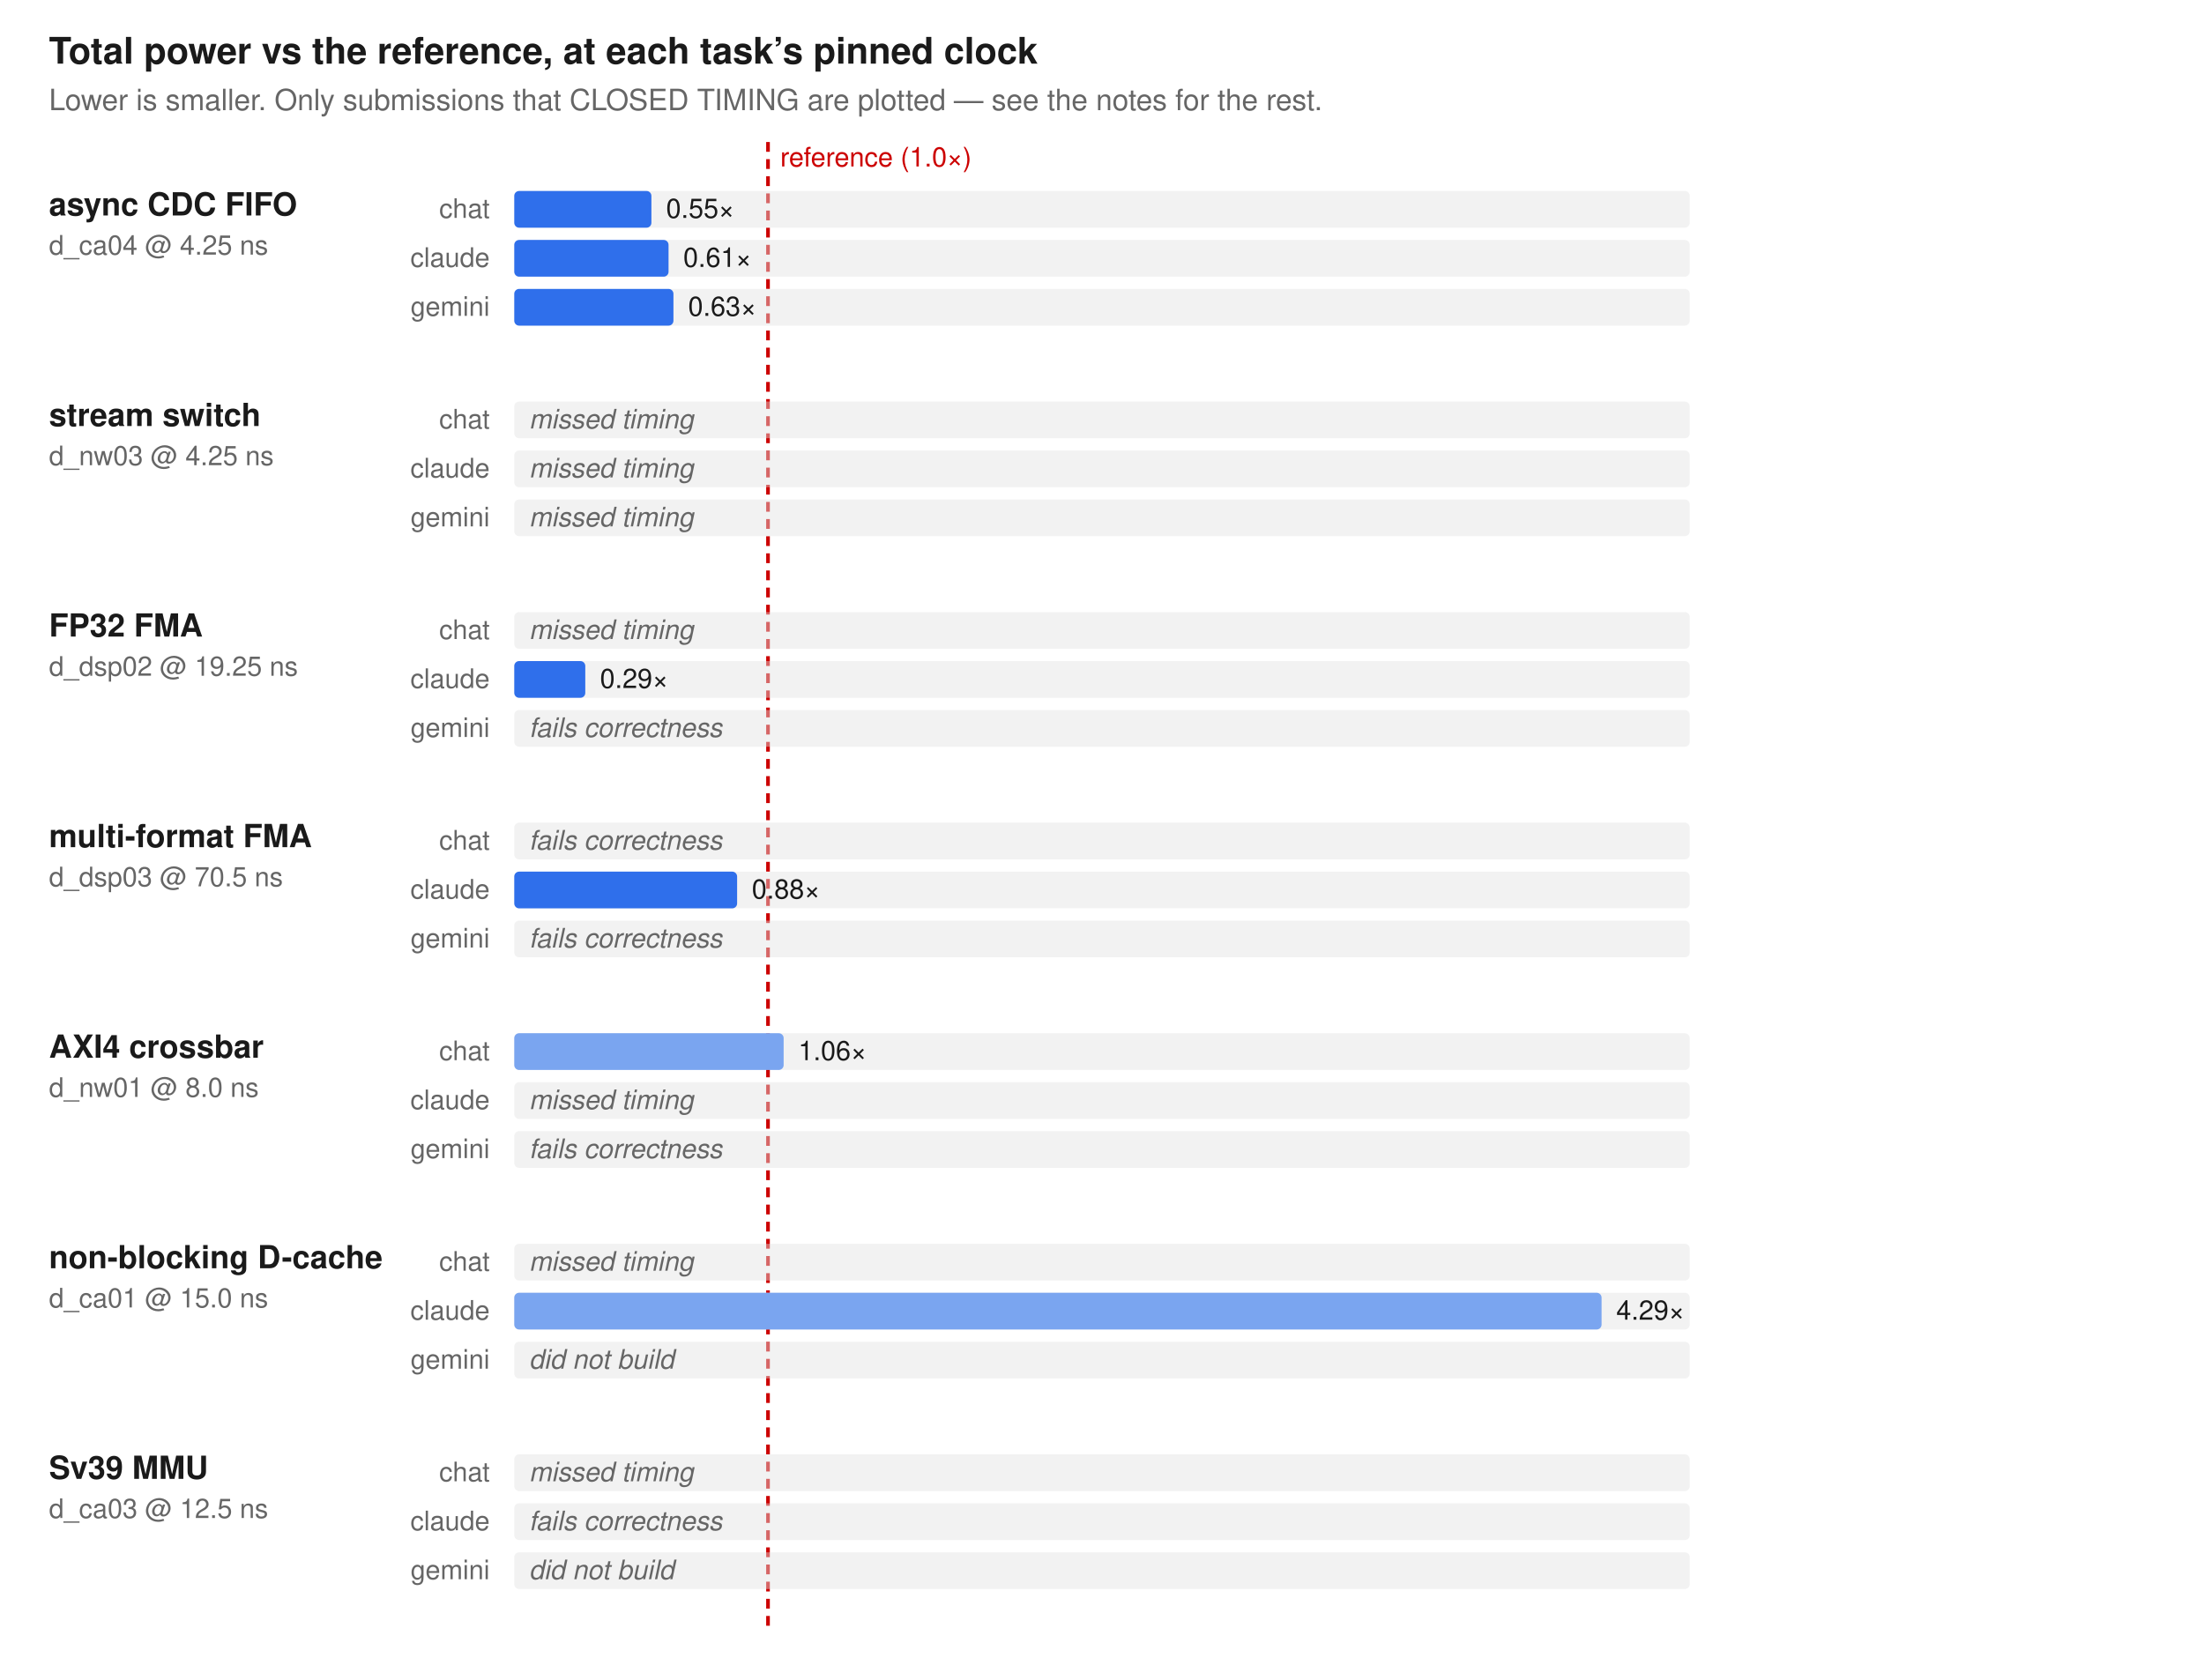
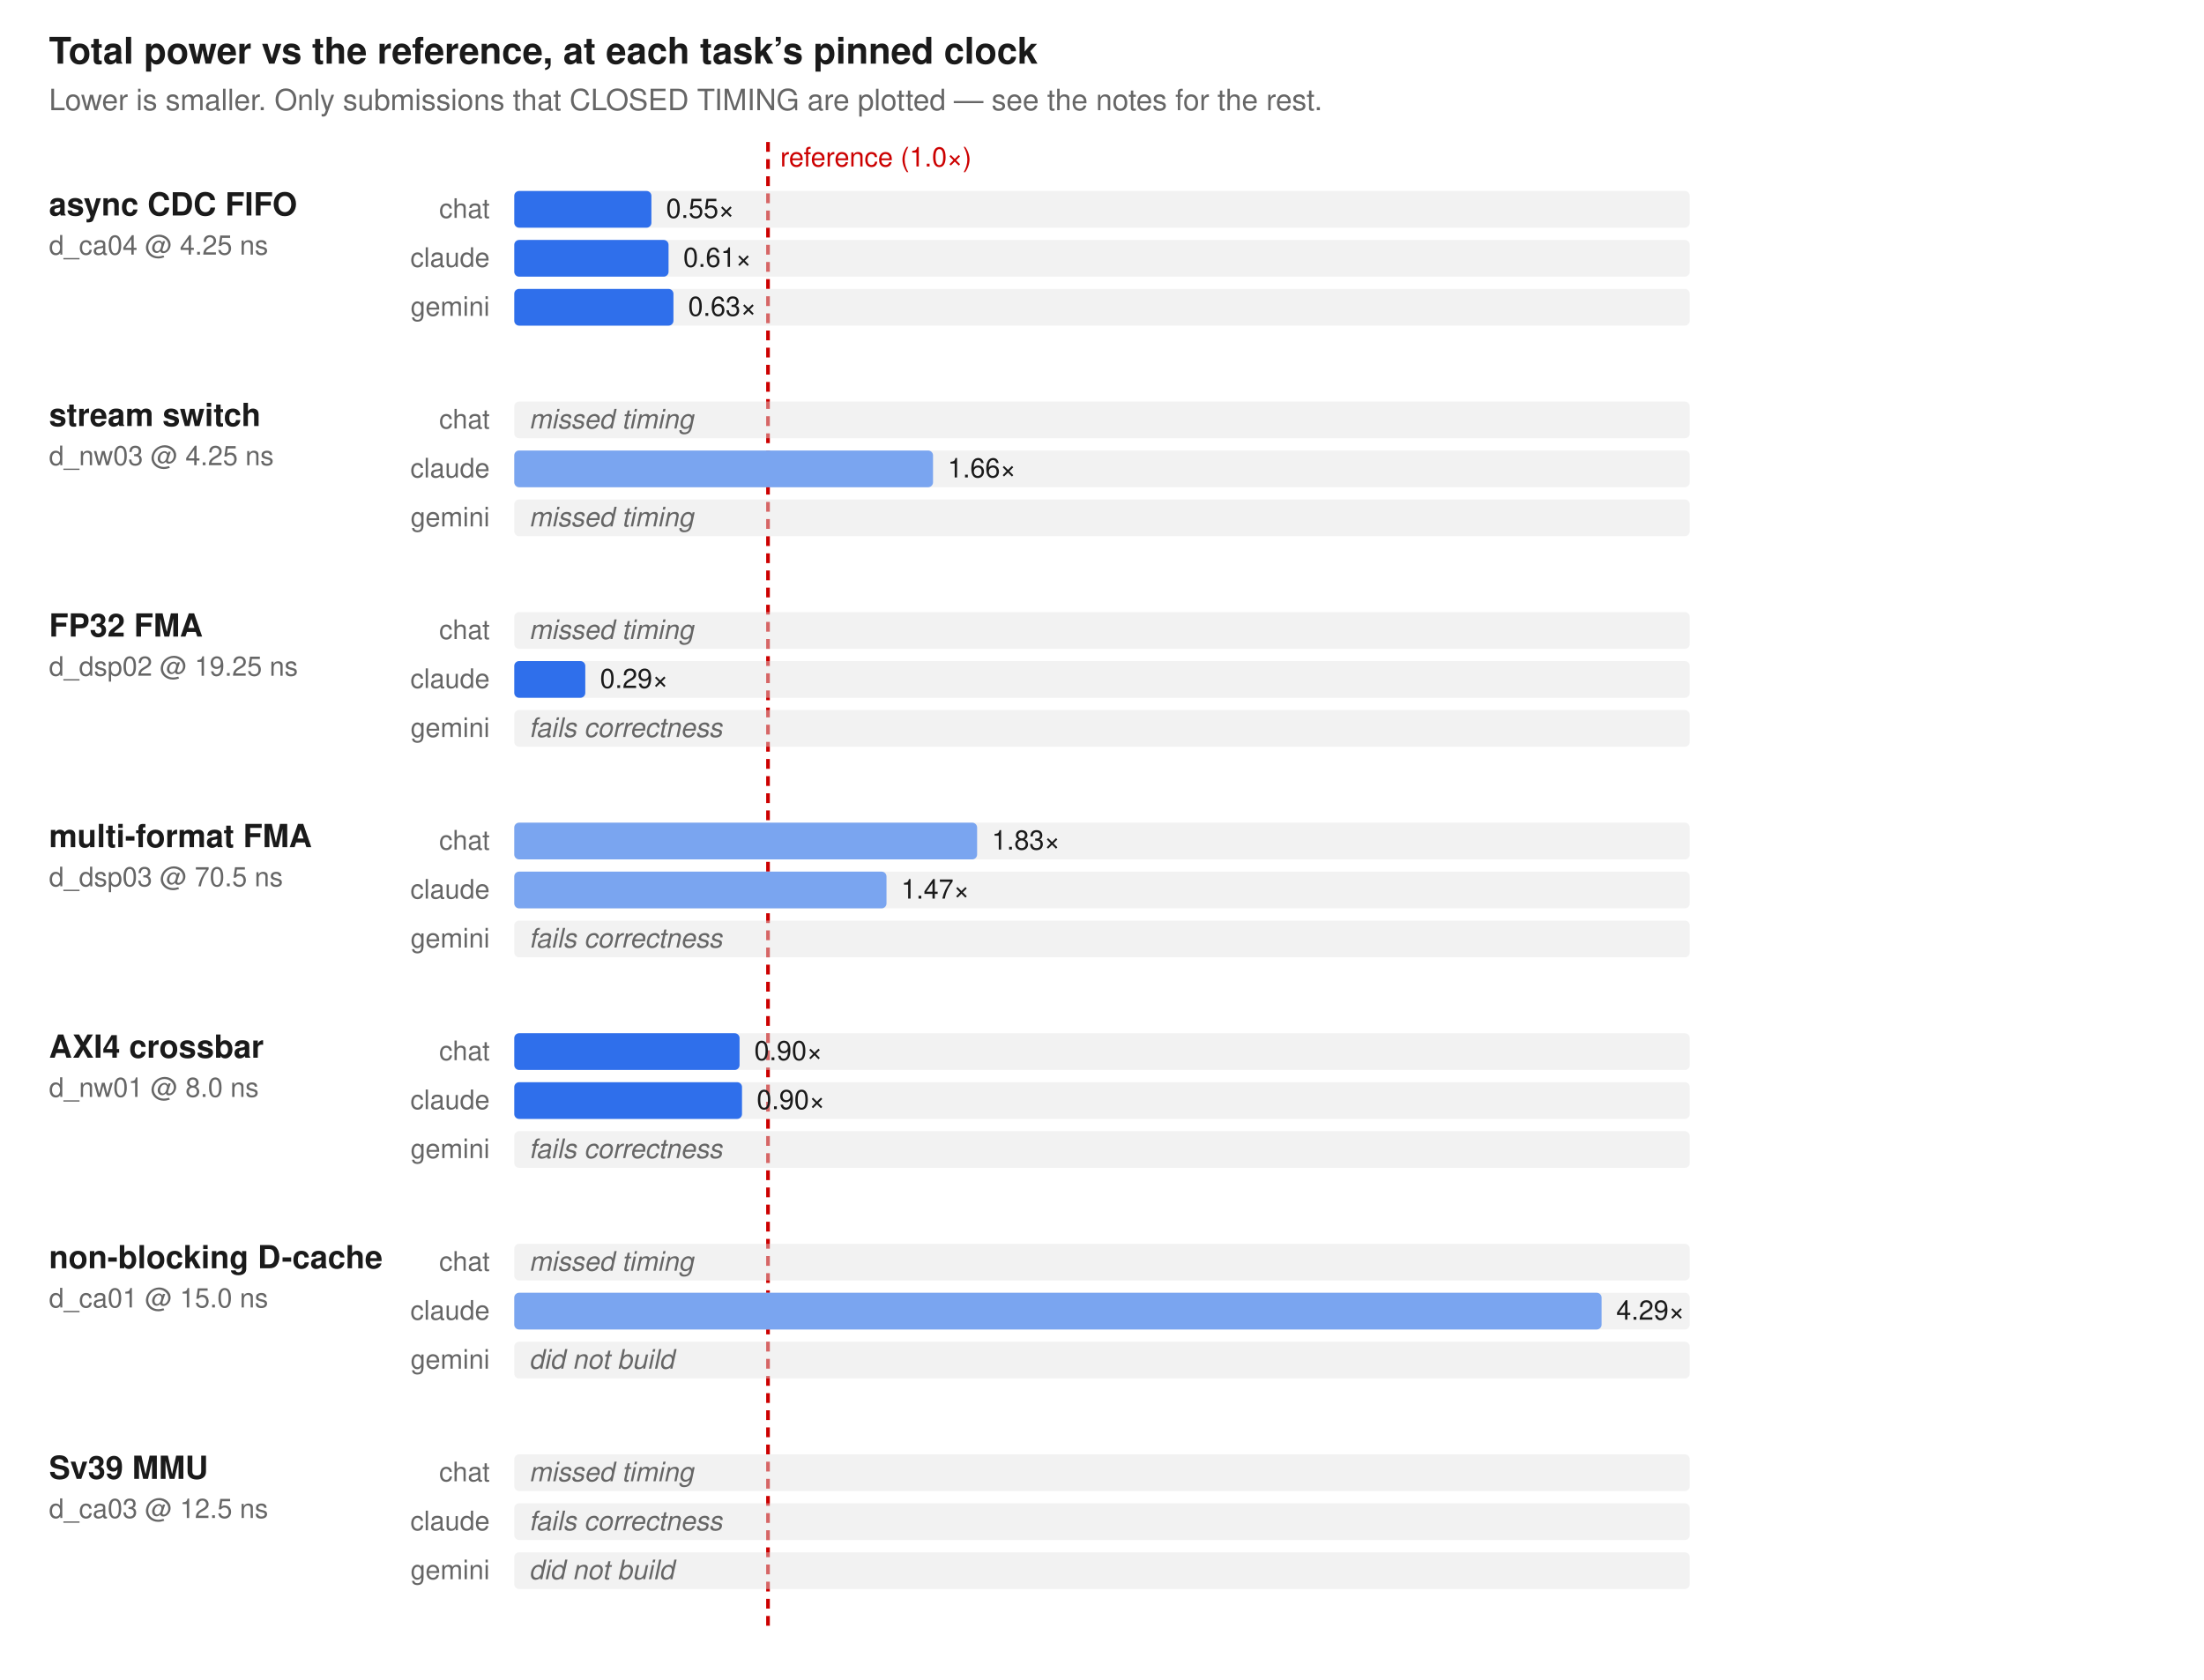
<svg xmlns="http://www.w3.org/2000/svg" viewBox="0 0 900 686" font-family="-apple-system,BlinkMacSystemFont,Segoe UI,Helvetica,Arial,sans-serif">
  <rect width="900" height="686" fill="none" />
  <text x="20" y="26" fill="#1a1a1a" font-size="15" font-weight="600">Total power vs the reference, at each task’s pinned clock</text>
  <text x="20" y="45" fill="#666" font-size="12">Lower is smaller. Only submissions that CLOSED TIMING are plotted — see the notes for the rest.</text>
  <line x1="313.613" y1="58" x2="313.613" y2="666" stroke="#c00" stroke-width="1.5" stroke-dasharray="4 3" />
  <text x="318.613" y="68" fill="#c00" font-size="11">reference (1.0×)</text>
  <text x="20" y="88" fill="#1a1a1a" font-size="13" font-weight="600">async CDC FIFO</text>
  <text x="20" y="104" fill="#666" font-size="11">d_ca04 @ 4.25 ns</text>
  <text x="200" y="89" fill="#666" font-size="11" text-anchor="end">chat</text>
  <rect x="210" y="78" width="480" height="15" rx="2" fill="#e3e3e3" opacity="0.45" />
  <rect x="210" y="78" width="56" height="15" rx="2" fill="#2f6feb" />
  <text x="272" y="89" fill="#1a1a1a" font-size="11">0.55×</text>
  <text x="200" y="109" fill="#666" font-size="11" text-anchor="end">claude</text>
  <rect x="210" y="98" width="480" height="15" rx="2" fill="#e3e3e3" opacity="0.45" />
  <rect x="210" y="98" width="63" height="15" rx="2" fill="#2f6feb" />
  <text x="279" y="109" fill="#1a1a1a" font-size="11">0.61×</text>
  <text x="200" y="129" fill="#666" font-size="11" text-anchor="end">gemini</text>
  <rect x="210" y="118" width="480" height="15" rx="2" fill="#e3e3e3" opacity="0.45" />
  <rect x="210" y="118" width="65" height="15" rx="2" fill="#2f6feb" />
  <text x="281" y="129" fill="#1a1a1a" font-size="11">0.63×</text>
  <text x="20" y="174" fill="#1a1a1a" font-size="13" font-weight="600">stream switch</text>
  <text x="20" y="190" fill="#666" font-size="11">d_nw03 @ 4.25 ns</text>
  <text x="200" y="175" fill="#666" font-size="11" text-anchor="end">chat</text>
  <rect x="210" y="164" width="480" height="15" rx="2" fill="#e3e3e3" opacity="0.45" />
  <text x="216" y="175" fill="#666" font-size="11" font-style="italic">missed timing</text>
  <text x="200" y="195" fill="#666" font-size="11" text-anchor="end">claude</text>
  <rect x="210" y="184" width="480" height="15" rx="2" fill="#e3e3e3" opacity="0.45" />
-   <text x="216" y="195" fill="#666" font-size="11" font-style="italic">missed timing</text>
+   <rect x="210" y="184" width="171" height="15" rx="2" fill="#7aa5f0" />
+   <text x="387" y="195" fill="#1a1a1a" font-size="11">1.66×</text>
  <text x="200" y="215" fill="#666" font-size="11" text-anchor="end">gemini</text>
  <rect x="210" y="204" width="480" height="15" rx="2" fill="#e3e3e3" opacity="0.45" />
  <text x="216" y="215" fill="#666" font-size="11" font-style="italic">missed timing</text>
  <text x="20" y="260" fill="#1a1a1a" font-size="13" font-weight="600">FP32 FMA</text>
  <text x="20" y="276" fill="#666" font-size="11">d_dsp02 @ 19.25 ns</text>
  <text x="200" y="261" fill="#666" font-size="11" text-anchor="end">chat</text>
  <rect x="210" y="250" width="480" height="15" rx="2" fill="#e3e3e3" opacity="0.45" />
  <text x="216" y="261" fill="#666" font-size="11" font-style="italic">missed timing</text>
  <text x="200" y="281" fill="#666" font-size="11" text-anchor="end">claude</text>
  <rect x="210" y="270" width="480" height="15" rx="2" fill="#e3e3e3" opacity="0.45" />
  <rect x="210" y="270" width="29" height="15" rx="2" fill="#2f6feb" />
  <text x="245" y="281" fill="#1a1a1a" font-size="11">0.29×</text>
  <text x="200" y="301" fill="#666" font-size="11" text-anchor="end">gemini</text>
  <rect x="210" y="290" width="480" height="15" rx="2" fill="#e3e3e3" opacity="0.45" />
  <text x="216" y="301" fill="#666" font-size="11" font-style="italic">fails correctness</text>
  <text x="20" y="346" fill="#1a1a1a" font-size="13" font-weight="600">multi-format FMA</text>
  <text x="20" y="362" fill="#666" font-size="11">d_dsp03 @ 70.5 ns</text>
  <text x="200" y="347" fill="#666" font-size="11" text-anchor="end">chat</text>
  <rect x="210" y="336" width="480" height="15" rx="2" fill="#e3e3e3" opacity="0.45" />
-   <text x="216" y="347" fill="#666" font-size="11" font-style="italic">fails correctness</text>
+   <rect x="210" y="336" width="189" height="15" rx="2" fill="#7aa5f0" />
+   <text x="405" y="347" fill="#1a1a1a" font-size="11">1.83×</text>
  <text x="200" y="367" fill="#666" font-size="11" text-anchor="end">claude</text>
  <rect x="210" y="356" width="480" height="15" rx="2" fill="#e3e3e3" opacity="0.45" />
-   <rect x="210" y="356" width="91" height="15" rx="2" fill="#2f6feb" />
-   <text x="307" y="367" fill="#1a1a1a" font-size="11">0.88×</text>
+   <rect x="210" y="356" width="152" height="15" rx="2" fill="#7aa5f0" />
+   <text x="368" y="367" fill="#1a1a1a" font-size="11">1.47×</text>
  <text x="200" y="387" fill="#666" font-size="11" text-anchor="end">gemini</text>
  <rect x="210" y="376" width="480" height="15" rx="2" fill="#e3e3e3" opacity="0.45" />
  <text x="216" y="387" fill="#666" font-size="11" font-style="italic">fails correctness</text>
  <text x="20" y="432" fill="#1a1a1a" font-size="13" font-weight="600">AXI4 crossbar</text>
  <text x="20" y="448" fill="#666" font-size="11">d_nw01 @ 8.0 ns</text>
  <text x="200" y="433" fill="#666" font-size="11" text-anchor="end">chat</text>
  <rect x="210" y="422" width="480" height="15" rx="2" fill="#e3e3e3" opacity="0.45" />
-   <rect x="210" y="422" width="110" height="15" rx="2" fill="#7aa5f0" />
-   <text x="326" y="433" fill="#1a1a1a" font-size="11">1.06×</text>
+   <rect x="210" y="422" width="92" height="15" rx="2" fill="#2f6feb" />
+   <text x="308" y="433" fill="#1a1a1a" font-size="11">0.90×</text>
  <text x="200" y="453" fill="#666" font-size="11" text-anchor="end">claude</text>
  <rect x="210" y="442" width="480" height="15" rx="2" fill="#e3e3e3" opacity="0.45" />
-   <text x="216" y="453" fill="#666" font-size="11" font-style="italic">missed timing</text>
+   <rect x="210" y="442" width="93" height="15" rx="2" fill="#2f6feb" />
+   <text x="309" y="453" fill="#1a1a1a" font-size="11">0.90×</text>
  <text x="200" y="473" fill="#666" font-size="11" text-anchor="end">gemini</text>
  <rect x="210" y="462" width="480" height="15" rx="2" fill="#e3e3e3" opacity="0.45" />
  <text x="216" y="473" fill="#666" font-size="11" font-style="italic">fails correctness</text>
  <text x="20" y="518" fill="#1a1a1a" font-size="13" font-weight="600">non-blocking D-cache</text>
  <text x="20" y="534" fill="#666" font-size="11">d_ca01 @ 15.0 ns</text>
  <text x="200" y="519" fill="#666" font-size="11" text-anchor="end">chat</text>
  <rect x="210" y="508" width="480" height="15" rx="2" fill="#e3e3e3" opacity="0.45" />
  <text x="216" y="519" fill="#666" font-size="11" font-style="italic">missed timing</text>
  <text x="200" y="539" fill="#666" font-size="11" text-anchor="end">claude</text>
  <rect x="210" y="528" width="480" height="15" rx="2" fill="#e3e3e3" opacity="0.45" />
  <rect x="210" y="528" width="444" height="15" rx="2" fill="#7aa5f0" />
  <text x="660" y="539" fill="#1a1a1a" font-size="11">4.29×</text>
  <text x="200" y="559" fill="#666" font-size="11" text-anchor="end">gemini</text>
  <rect x="210" y="548" width="480" height="15" rx="2" fill="#e3e3e3" opacity="0.45" />
  <text x="216" y="559" fill="#666" font-size="11" font-style="italic">did not build</text>
  <text x="20" y="604" fill="#1a1a1a" font-size="13" font-weight="600">Sv39 MMU</text>
  <text x="20" y="620" fill="#666" font-size="11">d_ca03 @ 12.5 ns</text>
  <text x="200" y="605" fill="#666" font-size="11" text-anchor="end">chat</text>
  <rect x="210" y="594" width="480" height="15" rx="2" fill="#e3e3e3" opacity="0.45" />
  <text x="216" y="605" fill="#666" font-size="11" font-style="italic">missed timing</text>
  <text x="200" y="625" fill="#666" font-size="11" text-anchor="end">claude</text>
  <rect x="210" y="614" width="480" height="15" rx="2" fill="#e3e3e3" opacity="0.45" />
  <text x="216" y="625" fill="#666" font-size="11" font-style="italic">fails correctness</text>
  <text x="200" y="645" fill="#666" font-size="11" text-anchor="end">gemini</text>
  <rect x="210" y="634" width="480" height="15" rx="2" fill="#e3e3e3" opacity="0.45" />
  <text x="216" y="645" fill="#666" font-size="11" font-style="italic">did not build</text>
</svg>
